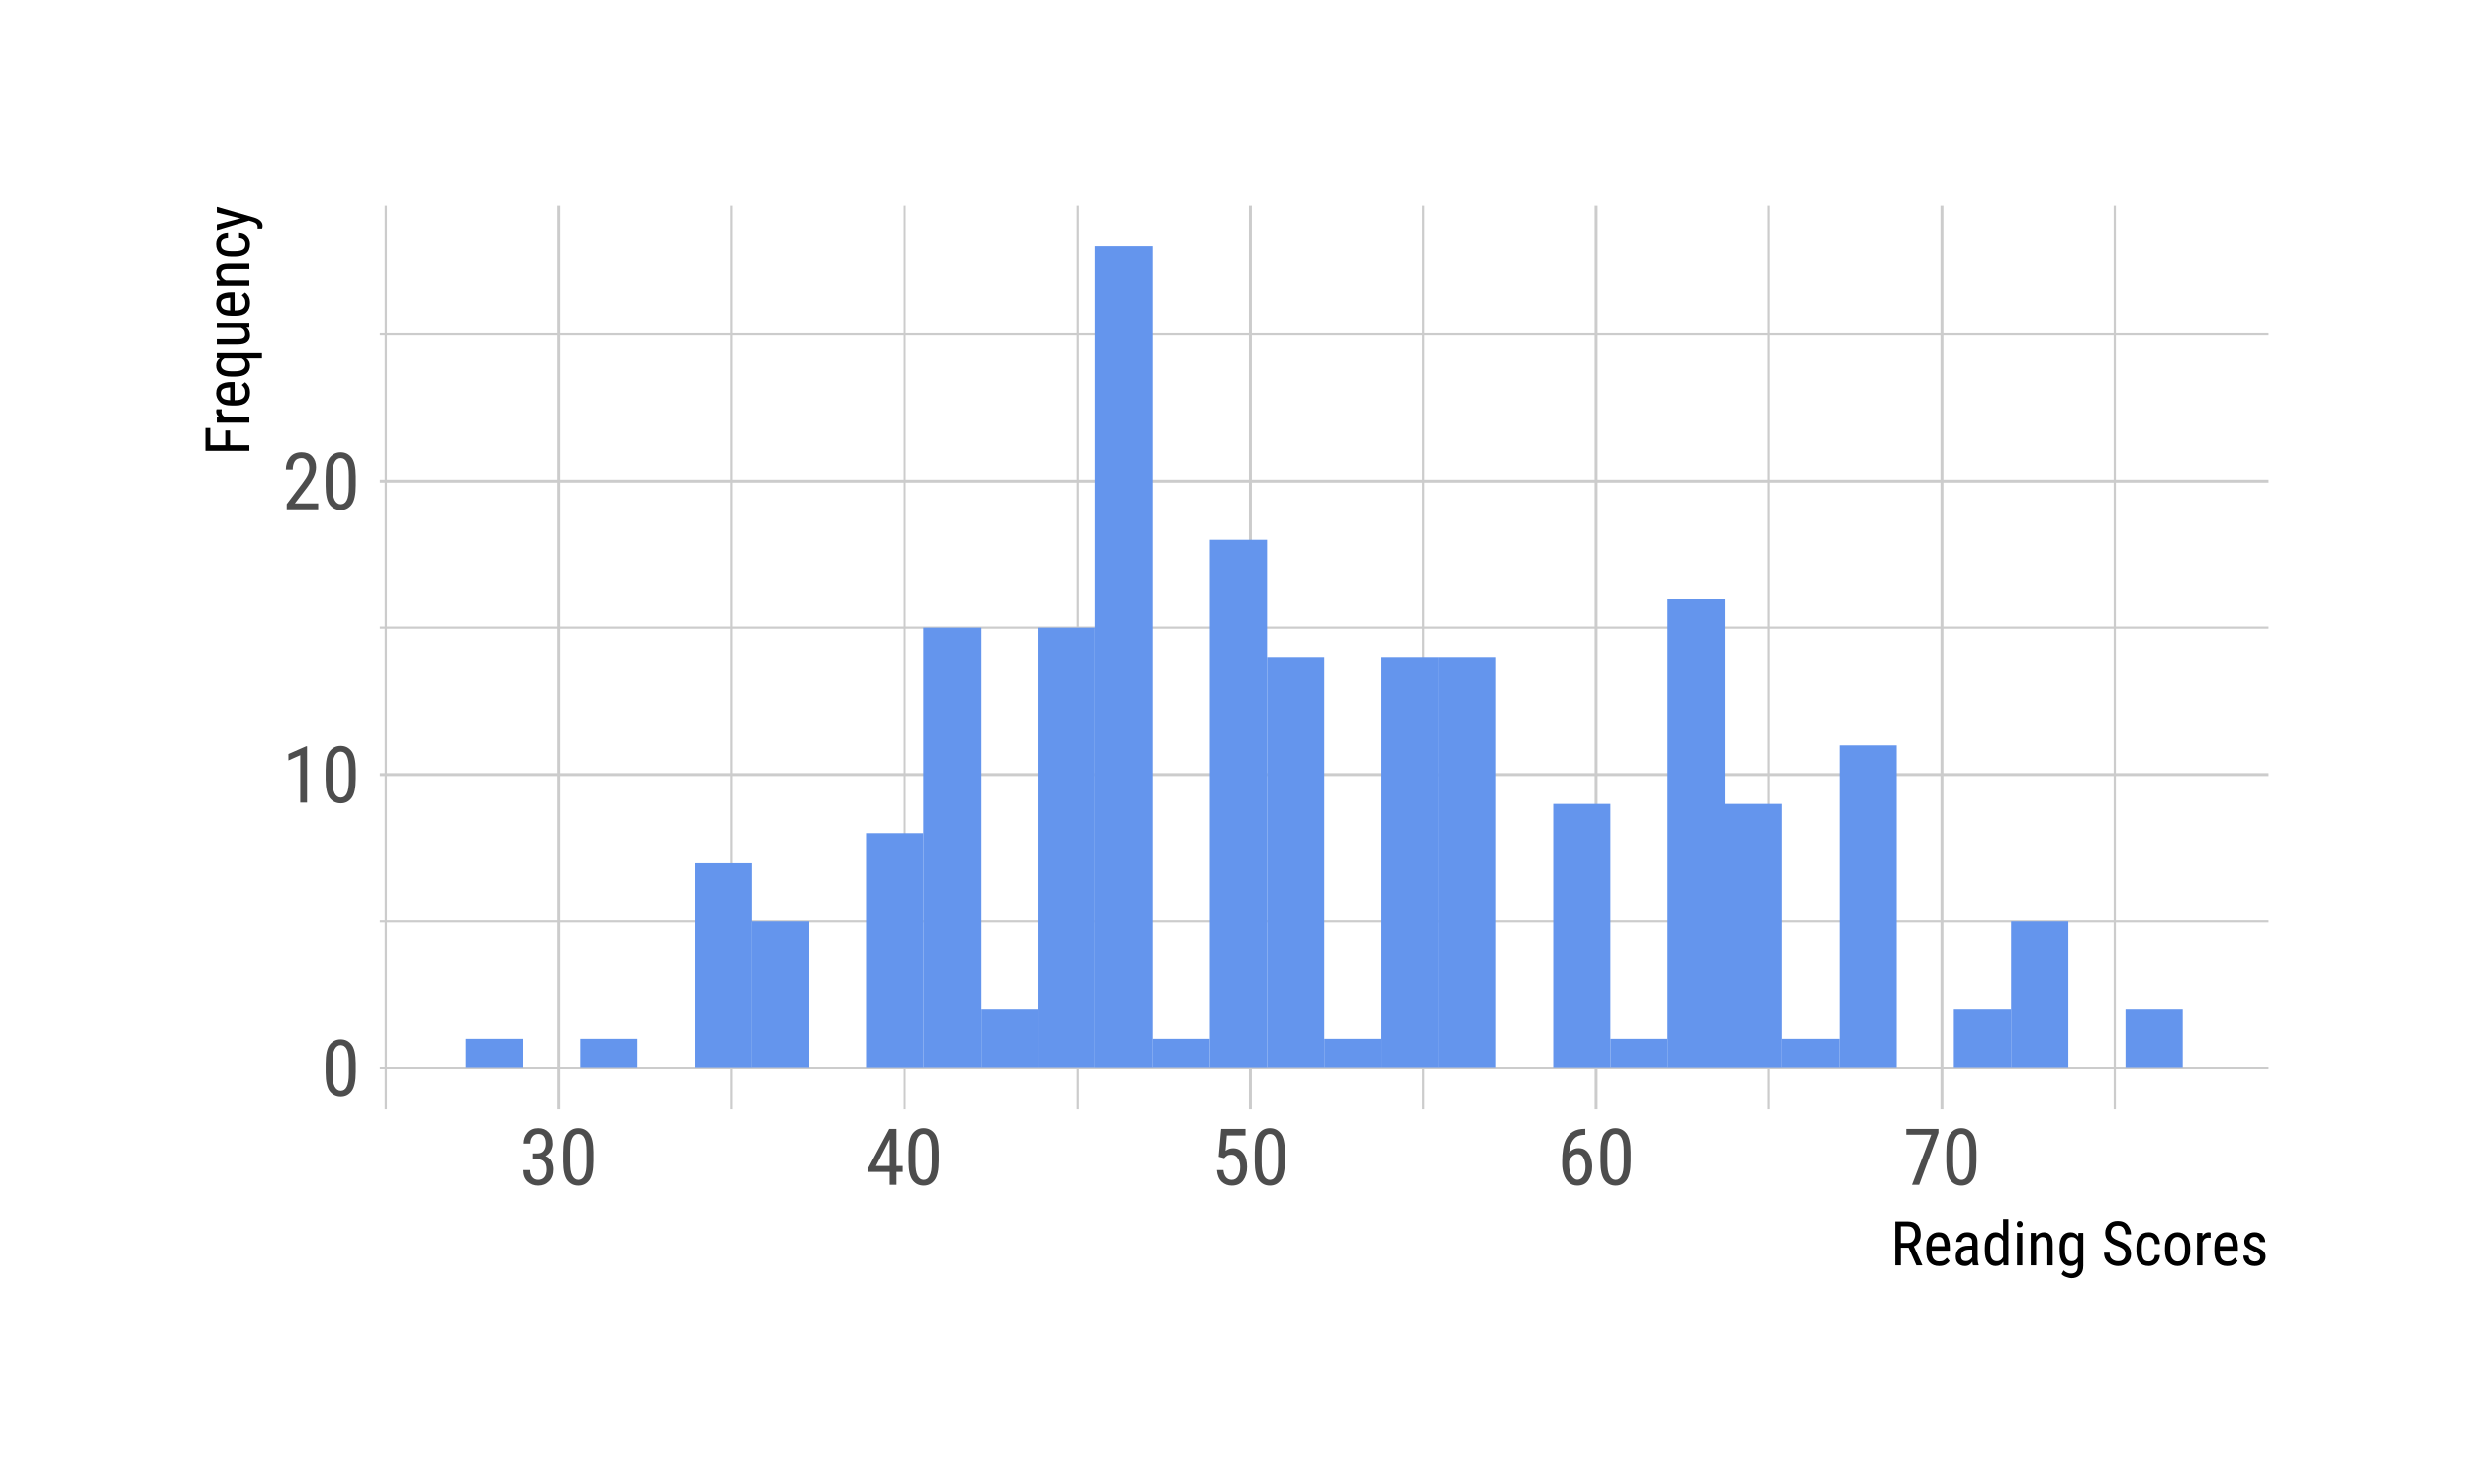
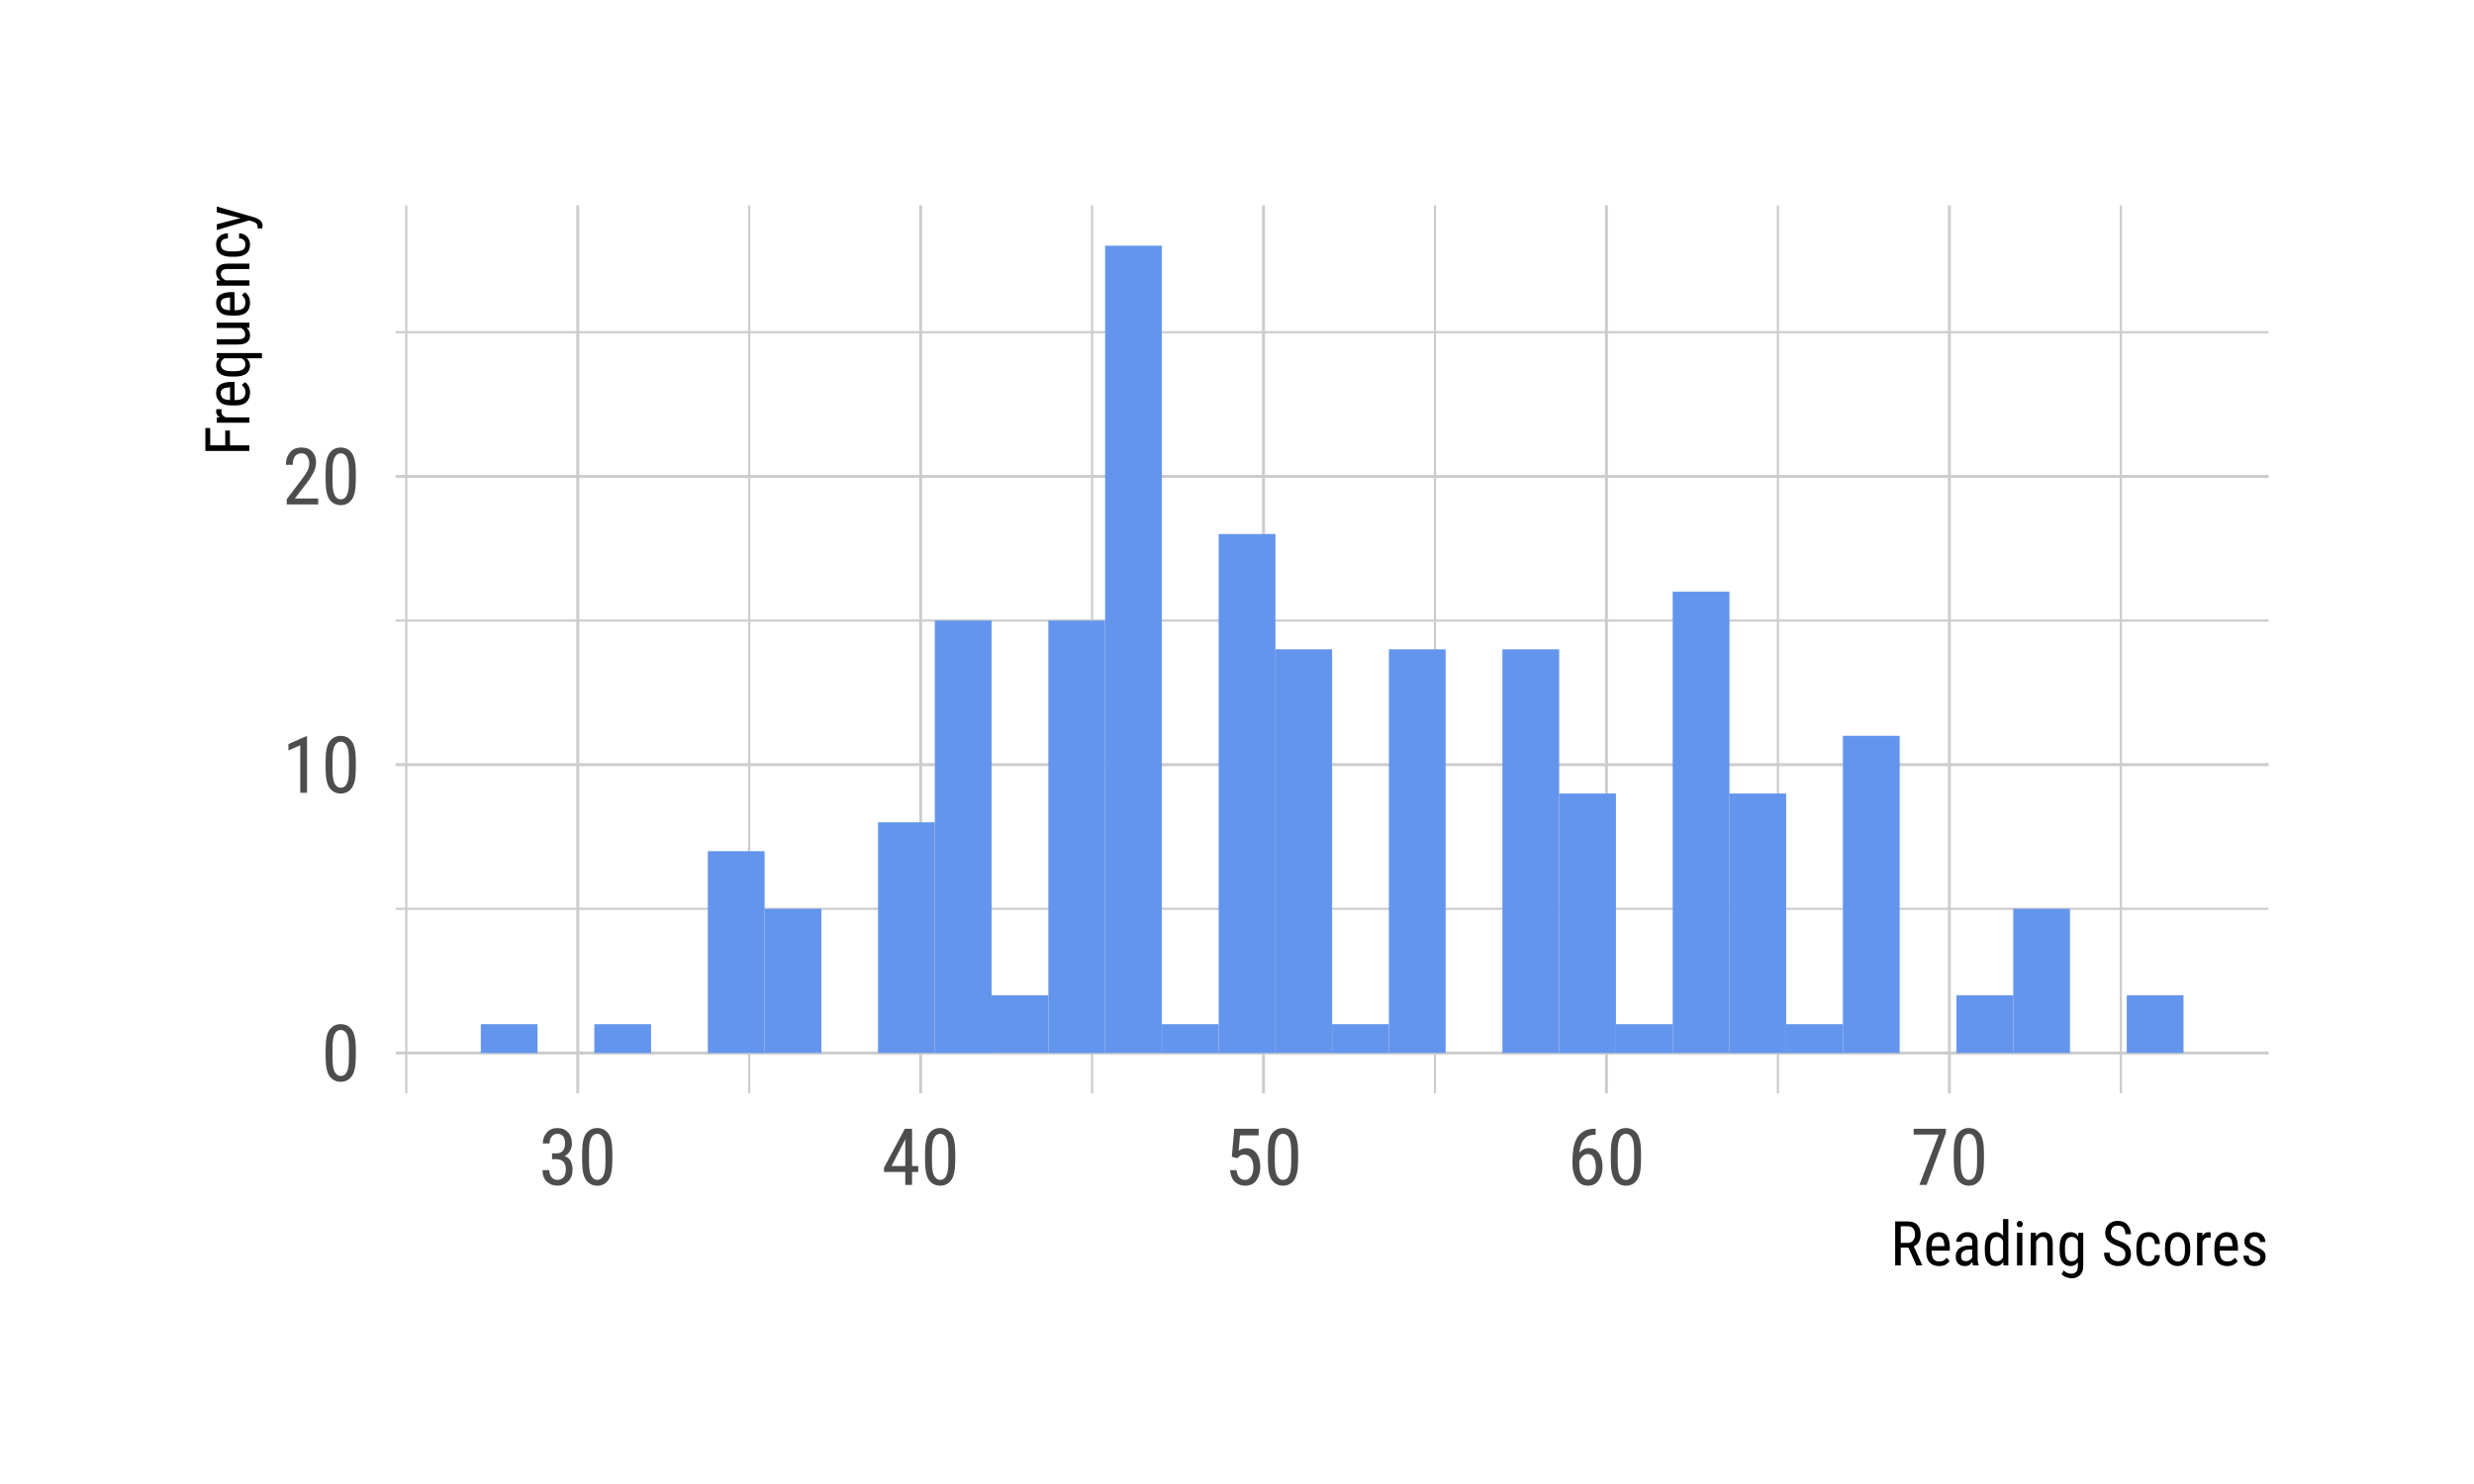
<svg xmlns="http://www.w3.org/2000/svg" width="360.00pt" height="216.00pt" viewBox="0 0 360.00 216.00">
  <g class="svglite">
    <defs>
      <style type="text/css">
    .svglite line, .svglite polyline, .svglite polygon, .svglite path, .svglite rect, .svglite circle {
      fill: none;
      stroke: #000000;
      stroke-linecap: round;
      stroke-linejoin: round;
      stroke-miterlimit: 10.00;
    }
    .svglite text {
      white-space: pre;
    }
    .svglite g.glyphgroup path {
      fill: inherit;
      stroke: none;
    }
  </style>
    </defs>
    <rect width="100%" height="100%" style="stroke: none; fill: #FFFFFF;" />
    <defs>
      <clipPath id="cpMC4wMHwzNjAuMDB8MC4wMHwyMTYuMDA=">
        <rect x="0.00" y="0.00" width="360.00" height="216.00" />
      </clipPath>
    </defs>
    <g clip-path="url(#cpMC4wMHwzNjAuMDB8MC4wMHwyMTYuMDA=)">
- </g>
+       <rect x="0.00" y="0.00" width="360.00" height="216.00" style="stroke-width: 1.12; stroke: none; fill: #FFFFFF;" />
+     </g>
    <defs>
-       <clipPath id="cpNTUuMjh8MzMwLjExfDI5Ljg5fDE2MS40Mw==">
-         <rect x="55.28" y="29.89" width="274.83" height="131.55" />
+       <clipPath id="cpNTcuNTd8MzMwLjExfDI5Ljg5fDE1OS4xNA==">
+         <rect x="57.57" y="29.89" width="272.54" height="129.25" />
      </clipPath>
    </defs>
-     <g clip-path="url(#cpNTUuMjh8MzMwLjExfDI5Ljg5fDE2MS40Mw==)">
-       <polyline points="55.28,134.10 330.11,134.10 " style="stroke-width: 0.32; stroke: #CCCCCC; stroke-linecap: butt;" />
-       <polyline points="55.28,91.39 330.11,91.39 " style="stroke-width: 0.32; stroke: #CCCCCC; stroke-linecap: butt;" />
-       <polyline points="55.28,48.68 330.11,48.68 " style="stroke-width: 0.32; stroke: #CCCCCC; stroke-linecap: butt;" />
-       <polyline points="56.15,161.43 56.15,29.89 " style="stroke-width: 0.32; stroke: #CCCCCC; stroke-linecap: butt;" />
-       <polyline points="106.47,161.43 106.47,29.89 " style="stroke-width: 0.32; stroke: #CCCCCC; stroke-linecap: butt;" />
-       <polyline points="156.78,161.43 156.78,29.89 " style="stroke-width: 0.32; stroke: #CCCCCC; stroke-linecap: butt;" />
-       <polyline points="207.10,161.43 207.10,29.89 " style="stroke-width: 0.32; stroke: #CCCCCC; stroke-linecap: butt;" />
-       <polyline points="257.41,161.43 257.41,29.89 " style="stroke-width: 0.32; stroke: #CCCCCC; stroke-linecap: butt;" />
-       <polyline points="307.73,161.43 307.73,29.89 " style="stroke-width: 0.32; stroke: #CCCCCC; stroke-linecap: butt;" />
-       <polyline points="55.28,155.45 330.11,155.45 " style="stroke-width: 0.43; stroke: #CCCCCC; stroke-linecap: butt;" />
-       <polyline points="55.28,112.74 330.11,112.74 " style="stroke-width: 0.43; stroke: #CCCCCC; stroke-linecap: butt;" />
-       <polyline points="55.28,70.03 330.11,70.03 " style="stroke-width: 0.43; stroke: #CCCCCC; stroke-linecap: butt;" />
-       <polyline points="81.31,161.43 81.31,29.89 " style="stroke-width: 0.43; stroke: #CCCCCC; stroke-linecap: butt;" />
-       <polyline points="131.62,161.43 131.62,29.89 " style="stroke-width: 0.43; stroke: #CCCCCC; stroke-linecap: butt;" />
-       <polyline points="181.94,161.43 181.94,29.89 " style="stroke-width: 0.43; stroke: #CCCCCC; stroke-linecap: butt;" />
-       <polyline points="232.26,161.43 232.26,29.89 " style="stroke-width: 0.43; stroke: #CCCCCC; stroke-linecap: butt;" />
-       <polyline points="282.57,161.43 282.57,29.89 " style="stroke-width: 0.43; stroke: #CCCCCC; stroke-linecap: butt;" />
-       <rect x="67.78" y="151.18" width="8.33" height="4.27" style="stroke-width: 1.07; stroke: none; stroke-linecap: butt; stroke-linejoin: miter; fill: #6495ED;" />
-       <rect x="76.10" y="155.45" width="8.33" height="0.00" style="stroke-width: 1.07; stroke: none; stroke-linecap: butt; stroke-linejoin: miter; fill: #6495ED;" />
-       <rect x="84.43" y="151.18" width="8.33" height="4.27" style="stroke-width: 1.07; stroke: none; stroke-linecap: butt; stroke-linejoin: miter; fill: #6495ED;" />
-       <rect x="92.76" y="155.45" width="8.33" height="0.00" style="stroke-width: 1.07; stroke: none; stroke-linecap: butt; stroke-linejoin: miter; fill: #6495ED;" />
-       <rect x="101.09" y="125.56" width="8.33" height="29.90" style="stroke-width: 1.07; stroke: none; stroke-linecap: butt; stroke-linejoin: miter; fill: #6495ED;" />
-       <rect x="109.42" y="134.10" width="8.33" height="21.35" style="stroke-width: 1.07; stroke: none; stroke-linecap: butt; stroke-linejoin: miter; fill: #6495ED;" />
-       <rect x="117.74" y="155.45" width="8.33" height="0.00" style="stroke-width: 1.07; stroke: none; stroke-linecap: butt; stroke-linejoin: miter; fill: #6495ED;" />
-       <rect x="126.07" y="121.29" width="8.33" height="34.17" style="stroke-width: 1.07; stroke: none; stroke-linecap: butt; stroke-linejoin: miter; fill: #6495ED;" />
-       <rect x="134.40" y="91.39" width="8.33" height="64.06" style="stroke-width: 1.07; stroke: none; stroke-linecap: butt; stroke-linejoin: miter; fill: #6495ED;" />
-       <rect x="142.73" y="146.91" width="8.33" height="8.54" style="stroke-width: 1.07; stroke: none; stroke-linecap: butt; stroke-linejoin: miter; fill: #6495ED;" />
-       <rect x="151.06" y="91.39" width="8.33" height="64.06" style="stroke-width: 1.07; stroke: none; stroke-linecap: butt; stroke-linejoin: miter; fill: #6495ED;" />
-       <rect x="159.39" y="35.87" width="8.33" height="119.59" style="stroke-width: 1.07; stroke: none; stroke-linecap: butt; stroke-linejoin: miter; fill: #6495ED;" />
-       <rect x="167.71" y="151.18" width="8.33" height="4.27" style="stroke-width: 1.07; stroke: none; stroke-linecap: butt; stroke-linejoin: miter; fill: #6495ED;" />
-       <rect x="176.04" y="78.58" width="8.33" height="76.88" style="stroke-width: 1.07; stroke: none; stroke-linecap: butt; stroke-linejoin: miter; fill: #6495ED;" />
-       <rect x="184.37" y="95.66" width="8.33" height="59.79" style="stroke-width: 1.07; stroke: none; stroke-linecap: butt; stroke-linejoin: miter; fill: #6495ED;" />
-       <rect x="192.70" y="151.18" width="8.33" height="4.27" style="stroke-width: 1.07; stroke: none; stroke-linecap: butt; stroke-linejoin: miter; fill: #6495ED;" />
-       <rect x="201.03" y="95.66" width="8.33" height="59.79" style="stroke-width: 1.07; stroke: none; stroke-linecap: butt; stroke-linejoin: miter; fill: #6495ED;" />
-       <rect x="209.35" y="95.66" width="8.33" height="59.79" style="stroke-width: 1.07; stroke: none; stroke-linecap: butt; stroke-linejoin: miter; fill: #6495ED;" />
-       <rect x="217.68" y="155.45" width="8.33" height="0.00" style="stroke-width: 1.07; stroke: none; stroke-linecap: butt; stroke-linejoin: miter; fill: #6495ED;" />
-       <rect x="226.01" y="117.02" width="8.33" height="38.44" style="stroke-width: 1.07; stroke: none; stroke-linecap: butt; stroke-linejoin: miter; fill: #6495ED;" />
-       <rect x="234.34" y="151.18" width="8.33" height="4.27" style="stroke-width: 1.07; stroke: none; stroke-linecap: butt; stroke-linejoin: miter; fill: #6495ED;" />
-       <rect x="242.67" y="87.12" width="8.33" height="68.34" style="stroke-width: 1.07; stroke: none; stroke-linecap: butt; stroke-linejoin: miter; fill: #6495ED;" />
-       <rect x="250.99" y="117.02" width="8.33" height="38.44" style="stroke-width: 1.07; stroke: none; stroke-linecap: butt; stroke-linejoin: miter; fill: #6495ED;" />
-       <rect x="259.32" y="151.18" width="8.33" height="4.27" style="stroke-width: 1.07; stroke: none; stroke-linecap: butt; stroke-linejoin: miter; fill: #6495ED;" />
-       <rect x="267.65" y="108.47" width="8.33" height="46.98" style="stroke-width: 1.07; stroke: none; stroke-linecap: butt; stroke-linejoin: miter; fill: #6495ED;" />
-       <rect x="275.98" y="155.45" width="8.33" height="0.00" style="stroke-width: 1.07; stroke: none; stroke-linecap: butt; stroke-linejoin: miter; fill: #6495ED;" />
-       <rect x="284.31" y="146.91" width="8.33" height="8.54" style="stroke-width: 1.07; stroke: none; stroke-linecap: butt; stroke-linejoin: miter; fill: #6495ED;" />
-       <rect x="292.64" y="134.10" width="8.33" height="21.35" style="stroke-width: 1.07; stroke: none; stroke-linecap: butt; stroke-linejoin: miter; fill: #6495ED;" />
-       <rect x="300.96" y="155.45" width="8.33" height="0.00" style="stroke-width: 1.07; stroke: none; stroke-linecap: butt; stroke-linejoin: miter; fill: #6495ED;" />
-       <rect x="309.29" y="146.91" width="8.33" height="8.54" style="stroke-width: 1.07; stroke: none; stroke-linecap: butt; stroke-linejoin: miter; fill: #6495ED;" />
+     <g clip-path="url(#cpNTcuNTd8MzMwLjExfDI5Ljg5fDE1OS4xNA==)">
+       <polyline points="57.57,132.28 330.11,132.28 " style="stroke-width: 0.32; stroke: #CCCCCC; stroke-linecap: butt;" />
+       <polyline points="57.57,90.32 330.11,90.32 " style="stroke-width: 0.32; stroke: #CCCCCC; stroke-linecap: butt;" />
+       <polyline points="57.57,48.35 330.11,48.35 " style="stroke-width: 0.32; stroke: #CCCCCC; stroke-linecap: butt;" />
+       <polyline points="59.12,159.14 59.12,29.89 " style="stroke-width: 0.32; stroke: #CCCCCC; stroke-linecap: butt;" />
+       <polyline points="109.02,159.14 109.02,29.89 " style="stroke-width: 0.32; stroke: #CCCCCC; stroke-linecap: butt;" />
+       <polyline points="158.92,159.14 158.92,29.89 " style="stroke-width: 0.32; stroke: #CCCCCC; stroke-linecap: butt;" />
+       <polyline points="208.81,159.14 208.81,29.89 " style="stroke-width: 0.32; stroke: #CCCCCC; stroke-linecap: butt;" />
+       <polyline points="258.71,159.14 258.71,29.89 " style="stroke-width: 0.32; stroke: #CCCCCC; stroke-linecap: butt;" />
+       <polyline points="308.61,159.14 308.61,29.89 " style="stroke-width: 0.32; stroke: #CCCCCC; stroke-linecap: butt;" />
+       <polyline points="57.57,153.27 330.11,153.27 " style="stroke-width: 0.43; stroke: #CCCCCC; stroke-linecap: butt;" />
+       <polyline points="57.57,111.30 330.11,111.30 " style="stroke-width: 0.43; stroke: #CCCCCC; stroke-linecap: butt;" />
+       <polyline points="57.57,69.34 330.11,69.34 " style="stroke-width: 0.43; stroke: #CCCCCC; stroke-linecap: butt;" />
+       <polyline points="84.07,159.14 84.07,29.89 " style="stroke-width: 0.43; stroke: #CCCCCC; stroke-linecap: butt;" />
+       <polyline points="133.97,159.14 133.97,29.89 " style="stroke-width: 0.43; stroke: #CCCCCC; stroke-linecap: butt;" />
+       <polyline points="183.86,159.14 183.86,29.89 " style="stroke-width: 0.43; stroke: #CCCCCC; stroke-linecap: butt;" />
+       <polyline points="233.76,159.14 233.76,29.89 " style="stroke-width: 0.43; stroke: #CCCCCC; stroke-linecap: butt;" />
+       <polyline points="283.66,159.14 283.66,29.89 " style="stroke-width: 0.43; stroke: #CCCCCC; stroke-linecap: butt;" />
+       <rect x="69.96" y="149.07" width="8.26" height="4.20" style="stroke-width: 1.12; stroke: none; stroke-linecap: butt; stroke-linejoin: miter; fill: #6495ED;" />
+       <rect x="78.22" y="153.27" width="8.26" height="0.00" style="stroke-width: 1.12; stroke: none; stroke-linecap: butt; stroke-linejoin: miter; fill: #6495ED;" />
+       <rect x="86.48" y="149.07" width="8.26" height="4.20" style="stroke-width: 1.12; stroke: none; stroke-linecap: butt; stroke-linejoin: miter; fill: #6495ED;" />
+       <rect x="94.74" y="153.27" width="8.26" height="0.00" style="stroke-width: 1.12; stroke: none; stroke-linecap: butt; stroke-linejoin: miter; fill: #6495ED;" />
+       <rect x="103.00" y="123.89" width="8.26" height="29.38" style="stroke-width: 1.12; stroke: none; stroke-linecap: butt; stroke-linejoin: miter; fill: #6495ED;" />
+       <rect x="111.26" y="132.28" width="8.26" height="20.98" style="stroke-width: 1.12; stroke: none; stroke-linecap: butt; stroke-linejoin: miter; fill: #6495ED;" />
+       <rect x="119.52" y="153.27" width="8.26" height="0.00" style="stroke-width: 1.12; stroke: none; stroke-linecap: butt; stroke-linejoin: miter; fill: #6495ED;" />
+       <rect x="127.77" y="119.69" width="8.26" height="33.57" style="stroke-width: 1.12; stroke: none; stroke-linecap: butt; stroke-linejoin: miter; fill: #6495ED;" />
+       <rect x="136.03" y="90.32" width="8.26" height="62.95" style="stroke-width: 1.12; stroke: none; stroke-linecap: butt; stroke-linejoin: miter; fill: #6495ED;" />
+       <rect x="144.29" y="144.87" width="8.26" height="8.39" style="stroke-width: 1.12; stroke: none; stroke-linecap: butt; stroke-linejoin: miter; fill: #6495ED;" />
+       <rect x="152.55" y="90.32" width="8.26" height="62.95" style="stroke-width: 1.12; stroke: none; stroke-linecap: butt; stroke-linejoin: miter; fill: #6495ED;" />
+       <rect x="160.81" y="35.76" width="8.26" height="117.50" style="stroke-width: 1.12; stroke: none; stroke-linecap: butt; stroke-linejoin: miter; fill: #6495ED;" />
+       <rect x="169.07" y="149.07" width="8.26" height="4.20" style="stroke-width: 1.12; stroke: none; stroke-linecap: butt; stroke-linejoin: miter; fill: #6495ED;" />
+       <rect x="177.33" y="77.73" width="8.26" height="75.54" style="stroke-width: 1.12; stroke: none; stroke-linecap: butt; stroke-linejoin: miter; fill: #6495ED;" />
+       <rect x="185.58" y="94.51" width="8.26" height="58.75" style="stroke-width: 1.12; stroke: none; stroke-linecap: butt; stroke-linejoin: miter; fill: #6495ED;" />
+       <rect x="193.84" y="149.07" width="8.26" height="4.20" style="stroke-width: 1.12; stroke: none; stroke-linecap: butt; stroke-linejoin: miter; fill: #6495ED;" />
+       <rect x="202.10" y="94.51" width="8.26" height="58.75" style="stroke-width: 1.12; stroke: none; stroke-linecap: butt; stroke-linejoin: miter; fill: #6495ED;" />
+       <rect x="210.36" y="153.27" width="8.26" height="0.00" style="stroke-width: 1.12; stroke: none; stroke-linecap: butt; stroke-linejoin: miter; fill: #6495ED;" />
+       <rect x="218.62" y="94.51" width="8.26" height="58.75" style="stroke-width: 1.12; stroke: none; stroke-linecap: butt; stroke-linejoin: miter; fill: #6495ED;" />
+       <rect x="226.88" y="115.50" width="8.26" height="37.77" style="stroke-width: 1.12; stroke: none; stroke-linecap: butt; stroke-linejoin: miter; fill: #6495ED;" />
+       <rect x="235.14" y="149.07" width="8.26" height="4.20" style="stroke-width: 1.12; stroke: none; stroke-linecap: butt; stroke-linejoin: miter; fill: #6495ED;" />
+       <rect x="243.40" y="86.12" width="8.26" height="67.14" style="stroke-width: 1.12; stroke: none; stroke-linecap: butt; stroke-linejoin: miter; fill: #6495ED;" />
+       <rect x="251.65" y="115.50" width="8.26" height="37.77" style="stroke-width: 1.12; stroke: none; stroke-linecap: butt; stroke-linejoin: miter; fill: #6495ED;" />
+       <rect x="259.91" y="149.07" width="8.26" height="4.20" style="stroke-width: 1.12; stroke: none; stroke-linecap: butt; stroke-linejoin: miter; fill: #6495ED;" />
+       <rect x="268.17" y="107.10" width="8.26" height="46.16" style="stroke-width: 1.12; stroke: none; stroke-linecap: butt; stroke-linejoin: miter; fill: #6495ED;" />
+       <rect x="276.43" y="153.27" width="8.26" height="0.00" style="stroke-width: 1.12; stroke: none; stroke-linecap: butt; stroke-linejoin: miter; fill: #6495ED;" />
+       <rect x="284.69" y="144.87" width="8.26" height="8.39" style="stroke-width: 1.12; stroke: none; stroke-linecap: butt; stroke-linejoin: miter; fill: #6495ED;" />
+       <rect x="292.95" y="132.28" width="8.26" height="20.98" style="stroke-width: 1.12; stroke: none; stroke-linecap: butt; stroke-linejoin: miter; fill: #6495ED;" />
+       <rect x="301.21" y="153.27" width="8.26" height="0.00" style="stroke-width: 1.12; stroke: none; stroke-linecap: butt; stroke-linejoin: miter; fill: #6495ED;" />
+       <rect x="309.47" y="144.87" width="8.26" height="8.39" style="stroke-width: 1.12; stroke: none; stroke-linecap: butt; stroke-linejoin: miter; fill: #6495ED;" />
    </g>
    <g clip-path="url(#cpMC4wMHwzNjAuMDB8MC4wMHwyMTYuMDA=)">
-       <text x="52.42" y="159.54" text-anchor="end" style="font-size: 11.50px;fill: #4D4D4D; font-family: &quot;Roboto Condensed&quot;;" textLength="5.67px" lengthAdjust="spacingAndGlyphs">0</text>
-       <text x="52.42" y="116.83" text-anchor="end" style="font-size: 11.50px;fill: #4D4D4D; font-family: &quot;Roboto Condensed&quot;;" textLength="11.34px" lengthAdjust="spacingAndGlyphs">10</text>
-       <text x="52.42" y="74.12" text-anchor="end" style="font-size: 11.50px;fill: #4D4D4D; font-family: &quot;Roboto Condensed&quot;;" textLength="11.34px" lengthAdjust="spacingAndGlyphs">20</text>
-       <text x="81.31" y="172.47" text-anchor="middle" style="font-size: 11.50px;fill: #4D4D4D; font-family: &quot;Roboto Condensed&quot;;" textLength="11.34px" lengthAdjust="spacingAndGlyphs">30</text>
-       <text x="131.62" y="172.47" text-anchor="middle" style="font-size: 11.50px;fill: #4D4D4D; font-family: &quot;Roboto Condensed&quot;;" textLength="11.34px" lengthAdjust="spacingAndGlyphs">40</text>
-       <text x="181.94" y="172.47" text-anchor="middle" style="font-size: 11.50px;fill: #4D4D4D; font-family: &quot;Roboto Condensed&quot;;" textLength="11.34px" lengthAdjust="spacingAndGlyphs">50</text>
-       <text x="232.26" y="172.47" text-anchor="middle" style="font-size: 11.50px;fill: #4D4D4D; font-family: &quot;Roboto Condensed&quot;;" textLength="11.34px" lengthAdjust="spacingAndGlyphs">60</text>
-       <text x="282.57" y="172.47" text-anchor="middle" style="font-size: 11.50px;fill: #4D4D4D; font-family: &quot;Roboto Condensed&quot;;" textLength="11.34px" lengthAdjust="spacingAndGlyphs">70</text>
+       <text x="52.42" y="157.35" text-anchor="end" style="font-size: 11.50px;fill: #4D4D4D; font-family: &quot;Roboto Condensed&quot;;" textLength="5.67px" lengthAdjust="spacingAndGlyphs">0</text>
+       <text x="52.42" y="115.39" text-anchor="end" style="font-size: 11.50px;fill: #4D4D4D; font-family: &quot;Roboto Condensed&quot;;" textLength="11.34px" lengthAdjust="spacingAndGlyphs">10</text>
+       <text x="52.42" y="73.42" text-anchor="end" style="font-size: 11.50px;fill: #4D4D4D; font-family: &quot;Roboto Condensed&quot;;" textLength="11.34px" lengthAdjust="spacingAndGlyphs">20</text>
+       <text x="84.07" y="172.47" text-anchor="middle" style="font-size: 11.50px;fill: #4D4D4D; font-family: &quot;Roboto Condensed&quot;;" textLength="11.34px" lengthAdjust="spacingAndGlyphs">30</text>
+       <text x="133.97" y="172.47" text-anchor="middle" style="font-size: 11.50px;fill: #4D4D4D; font-family: &quot;Roboto Condensed&quot;;" textLength="11.34px" lengthAdjust="spacingAndGlyphs">40</text>
+       <text x="183.86" y="172.47" text-anchor="middle" style="font-size: 11.50px;fill: #4D4D4D; font-family: &quot;Roboto Condensed&quot;;" textLength="11.34px" lengthAdjust="spacingAndGlyphs">50</text>
+       <text x="233.76" y="172.47" text-anchor="middle" style="font-size: 11.50px;fill: #4D4D4D; font-family: &quot;Roboto Condensed&quot;;" textLength="11.34px" lengthAdjust="spacingAndGlyphs">60</text>
+       <text x="283.66" y="172.47" text-anchor="middle" style="font-size: 11.50px;fill: #4D4D4D; font-family: &quot;Roboto Condensed&quot;;" textLength="11.34px" lengthAdjust="spacingAndGlyphs">70</text>
      <text x="330.11" y="184.19" text-anchor="end" style="font-size: 9.00px; font-family: &quot;Roboto Condensed&quot;;" textLength="55.00px" lengthAdjust="spacingAndGlyphs">Reading Scores</text>
      <text transform="translate(36.29,29.89) rotate(-90)" text-anchor="end" style="font-size: 9.00px; font-family: &quot;Roboto Condensed&quot;;" textLength="36.42px" lengthAdjust="spacingAndGlyphs">Frequency</text>
    </g>
  </g>
</svg>
